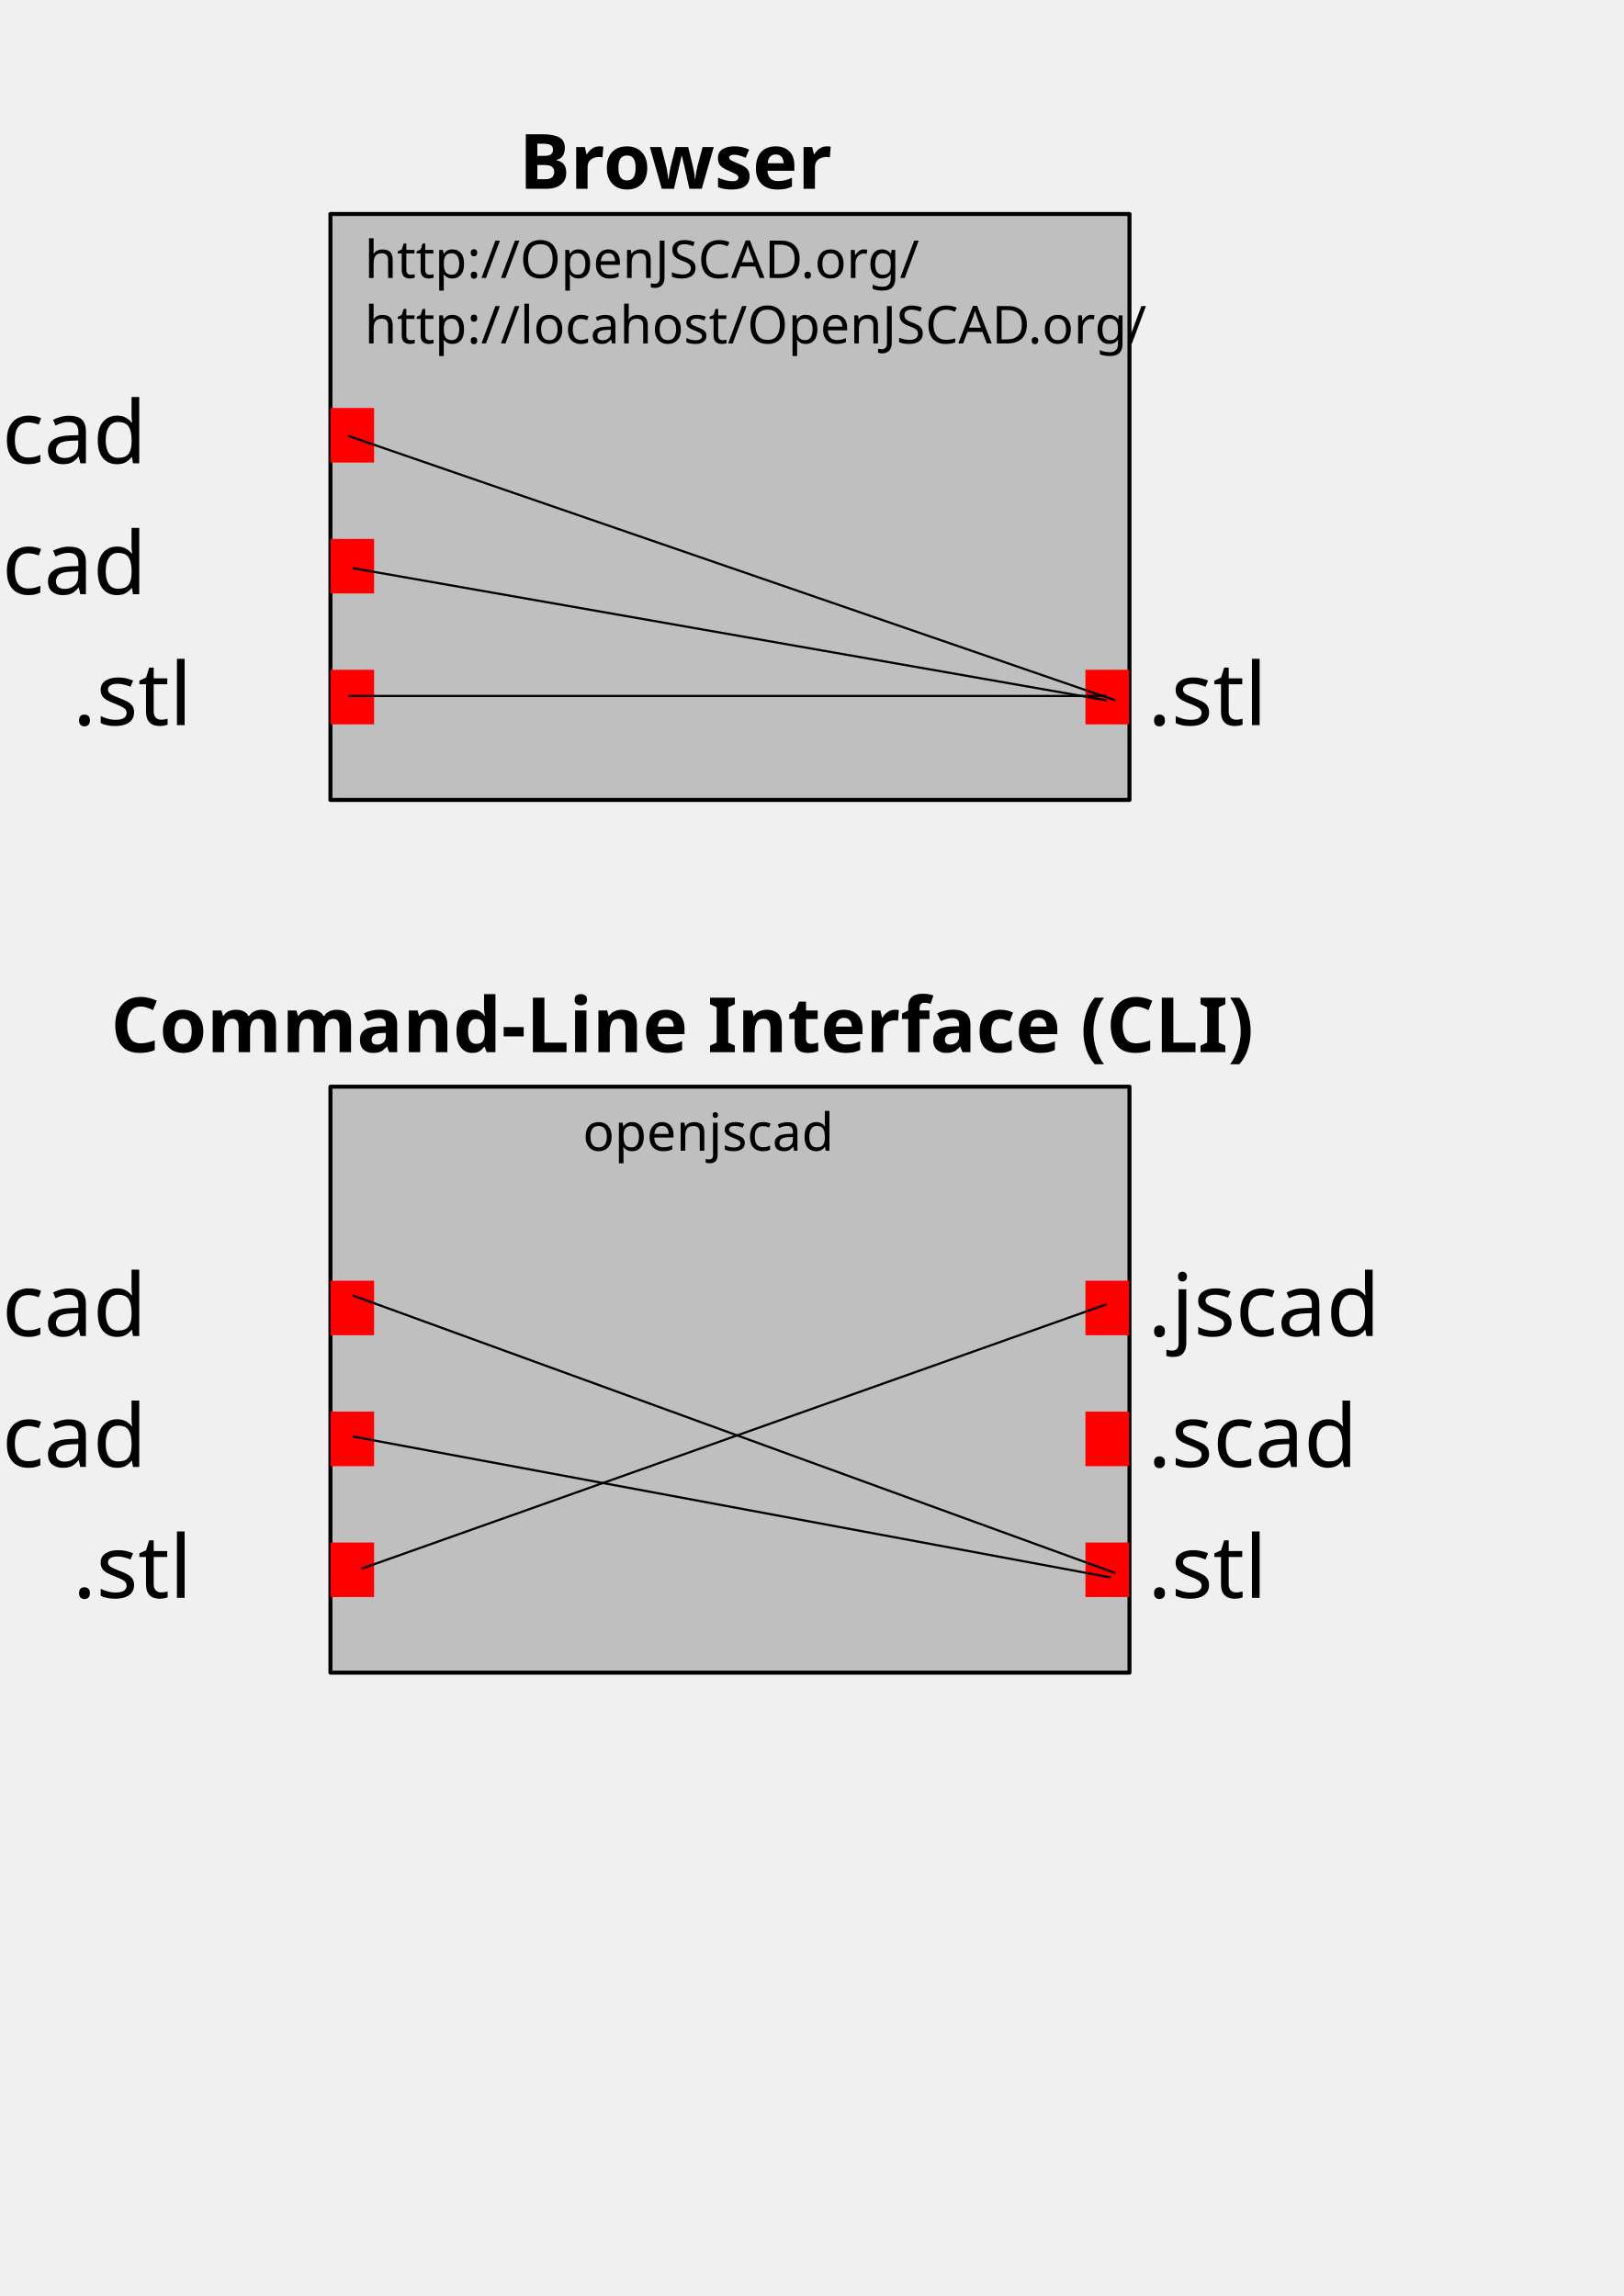
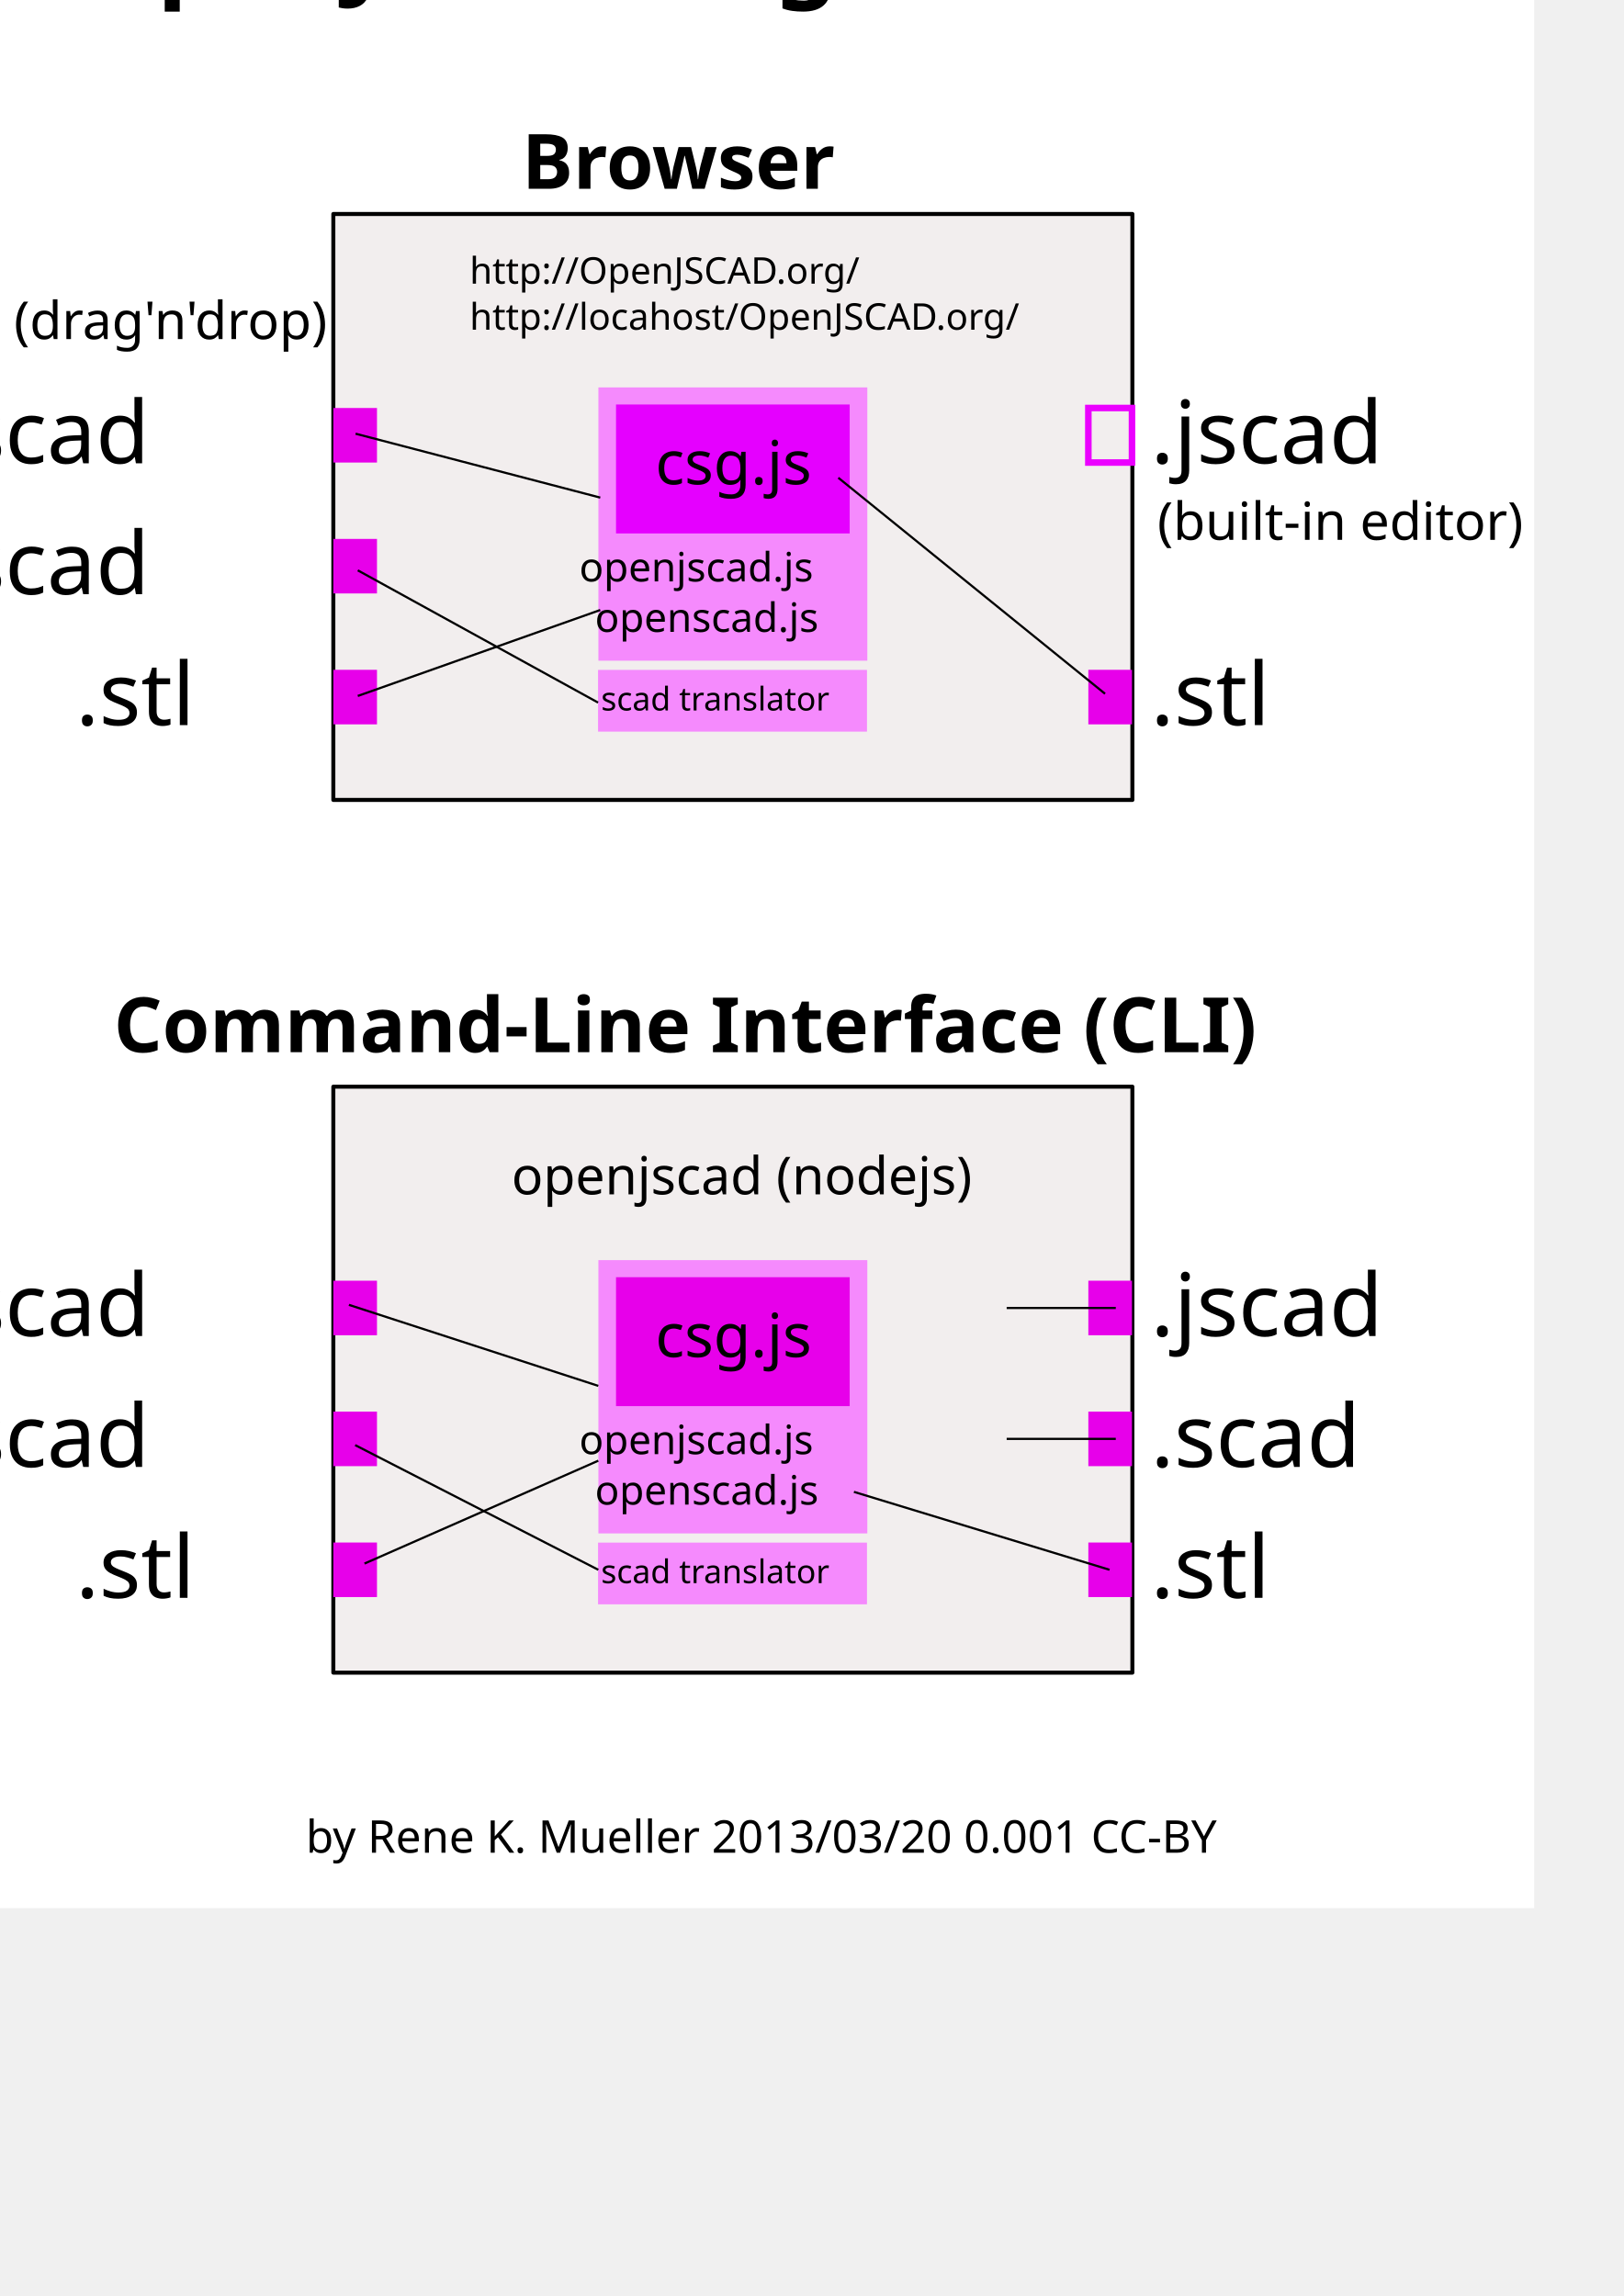
<svg xmlns="http://www.w3.org/2000/svg" width="744.094" height="1052.362" id="svg2" version="1.1">
  <defs id="defs4" />
  <g id="layer1">
-     <rect style="fill:#bfbfbf;fill-opacity:1;stroke:#000000;stroke-width:1.836;stroke-linecap:round;stroke-linejoin:round;stroke-miterlimit:4;stroke-opacity:1;stroke-dasharray:none;stroke-dashoffset:0" id="rect3967" width="366.182" height="268.571" x="151.429" y="98.076" />
-     <text xml:space="preserve" style="font-size:24px;font-style:normal;font-variant:normal;font-weight:normal;font-stretch:normal;text-align:start;line-height:125%;letter-spacing:0px;word-spacing:0px;writing-mode:lr-tb;text-anchor:start;fill:#000000;fill-opacity:1;stroke:none;font-family:Sans;-inkscape-font-specification:Sans" x="167.062" y="127.417" id="text3757">
-       <tspan id="tspan3759" x="167.062" y="127.417">http://OpenJSCAD.org/</tspan>
-       <tspan x="167.062" y="157.417" id="tspan3763">http://locahost/OpenJSCAD.org/</tspan>
+     <rect style="fill:#ffffff;fill-opacity:1;stroke:none" id="rect4300" width="711.147" height="941.462" x="-8.081" y="-66.887" />
+     <text xml:space="preserve" style="font-size:40px;font-style:normal;font-weight:normal;line-height:125%;letter-spacing:0px;word-spacing:0px;fill:#000000;fill-opacity:1;stroke:none;font-family:Sans" x="286.883" y="306.87" id="text4128">
+       <tspan id="tspan4130" x="286.883" y="306.87" />
    </text>
-     <rect y="498.076" x="151.429" height="268.571" width="366.182" id="rect3778" style="fill:#bfbfbf;fill-opacity:1;stroke:#000000;stroke-width:1.836;stroke-linecap:round;stroke-linejoin:round;stroke-miterlimit:4;stroke-opacity:1;stroke-dasharray:none;stroke-dashoffset:0" />
-     <text xml:space="preserve" style="font-size:35px;font-style:normal;font-variant:normal;font-weight:bold;font-stretch:normal;text-align:center;line-height:125%;letter-spacing:0px;word-spacing:0px;writing-mode:lr-tb;text-anchor:middle;fill:#000000;fill-opacity:1;stroke:none;font-family:Sans;-inkscape-font-specification:Sans Bold" x="332.36" y="86.529" id="text3788">
-       <tspan id="tspan3790" x="332.36" y="86.529">Browser</tspan>
+     <text id="text4254" y="-5.745" x="347.357" style="font-size:46.121px;font-style:normal;font-variant:normal;font-weight:bold;font-stretch:normal;text-align:center;line-height:125%;letter-spacing:0px;word-spacing:0px;writing-mode:lr-tb;text-anchor:middle;fill:#000000;fill-opacity:1;stroke:none;font-family:Sans;-inkscape-font-specification:Sans Bold" xml:space="preserve">
+       <tspan y="-5.745" x="347.357" id="tspan4256">OpenJSCAD.org Dual Use</tspan>
    </text>
-     <text xml:space="preserve" style="font-size:35px;font-style:normal;font-variant:normal;font-weight:bold;font-stretch:normal;text-align:center;line-height:125%;letter-spacing:0px;word-spacing:0px;writing-mode:lr-tb;text-anchor:middle;fill:#000000;fill-opacity:1;stroke:none;font-family:Sans;-inkscape-font-specification:Sans Bold" x="335.404" y="482.261" id="text3792">
-       <tspan id="tspan3794" x="335.404" y="482.261">Command-Line Interface (CLI)</tspan>
+     <rect style="fill:#f2eeee;fill-opacity:1;stroke:#000000;stroke-width:1.836;stroke-linecap:round;stroke-linejoin:round;stroke-miterlimit:4;stroke-opacity:1;stroke-dasharray:none;stroke-dashoffset:0" id="rect3967" width="366.182" height="268.571" x="152.756" y="98.076" />
+     <text xml:space="preserve" style="font-size:16.871px;font-style:normal;font-variant:normal;font-weight:normal;font-stretch:normal;text-align:start;line-height:125%;letter-spacing:0px;word-spacing:0px;writing-mode:lr-tb;text-anchor:start;fill:#000000;fill-opacity:1;stroke:none;font-family:Sans;-inkscape-font-specification:Sans" x="215.215" y="130.026" id="text3757">
+       <tspan id="tspan3759" x="215.215" y="130.026">http://OpenJSCAD.org/</tspan>
+       <tspan x="215.215" y="151.114" id="tspan3763">http://locahost/OpenJSCAD.org/</tspan>
    </text>
-     <text xml:space="preserve" style="font-size:40px;font-style:normal;font-variant:normal;font-weight:normal;font-stretch:normal;text-align:end;line-height:125%;letter-spacing:0px;word-spacing:0px;writing-mode:lr-tb;text-anchor:end;fill:#000000;fill-opacity:1;stroke:none;font-family:Sans;-inkscape-font-specification:Sans" x="140" y="612.362" id="text3826">
-       <tspan id="tspan3828" x="140" y="612.362">.jscad</tspan>
-       <tspan x="140" y="662.362" id="tspan3832" />
+     <rect y="498.076" x="152.756" height="268.571" width="366.182" id="rect3778" style="fill:#f2eeee;fill-opacity:1;stroke:#000000;stroke-width:1.836;stroke-linecap:round;stroke-linejoin:round;stroke-miterlimit:4;stroke-opacity:1;stroke-dasharray:none;stroke-dashoffset:0" />
+     <text xml:space="preserve" style="font-size:35px;font-style:normal;font-variant:normal;font-weight:bold;font-stretch:normal;text-align:center;line-height:125%;letter-spacing:0px;word-spacing:0px;writing-mode:lr-tb;text-anchor:middle;fill:#000000;fill-opacity:1;stroke:none;font-family:Sans;-inkscape-font-specification:Sans Bold" x="333.688" y="86.529" id="text3788">
+       <tspan id="tspan3790" x="333.688" y="86.529">Browser</tspan>
    </text>
-     <text id="text3844" y="672.362" x="140" style="font-size:40px;font-style:normal;font-variant:normal;font-weight:normal;font-stretch:normal;text-align:end;line-height:125%;letter-spacing:0px;word-spacing:0px;writing-mode:lr-tb;text-anchor:end;fill:#000000;fill-opacity:1;stroke:none;font-family:Sans;-inkscape-font-specification:Sans" xml:space="preserve">
-       <tspan y="672.362" x="140" id="tspan3846">.scad</tspan>
-       <tspan id="tspan3848" y="722.362" x="140" />
+     <text xml:space="preserve" style="font-size:35px;font-style:normal;font-variant:normal;font-weight:bold;font-stretch:normal;text-align:center;line-height:125%;letter-spacing:0px;word-spacing:0px;writing-mode:lr-tb;text-anchor:middle;fill:#000000;fill-opacity:1;stroke:none;font-family:Sans;-inkscape-font-specification:Sans Bold" x="336.732" y="482.261" id="text3792">
+       <tspan id="tspan3794" x="336.732" y="482.261">Command-Line Interface (CLI)</tspan>
    </text>
-     <text xml:space="preserve" style="font-size:40px;font-style:normal;font-variant:normal;font-weight:normal;font-stretch:normal;text-align:end;line-height:125%;letter-spacing:0px;word-spacing:0px;writing-mode:lr-tb;text-anchor:end;fill:#000000;fill-opacity:1;stroke:none;font-family:Sans;-inkscape-font-specification:Sans" x="140" y="732.362" id="text3850">
-       <tspan x="140" y="732.362" id="tspan3854">.stl</tspan>
+     <text xml:space="preserve" style="font-size:40px;font-style:normal;font-variant:normal;font-weight:normal;font-stretch:normal;text-align:end;line-height:125%;letter-spacing:0px;word-spacing:0px;writing-mode:lr-tb;text-anchor:end;fill:#000000;fill-opacity:1;stroke:none;font-family:Sans;-inkscape-font-specification:Sans" x="141.328" y="612.362" id="text3826">
+       <tspan id="tspan3828" x="141.328" y="612.362">.jscad</tspan>
+       <tspan x="141.328" y="662.362" id="tspan3832" />
    </text>
-     <text id="text3886" y="612.362" x="526" style="font-size:40px;font-style:normal;font-variant:normal;font-weight:normal;font-stretch:normal;text-align:start;line-height:125%;letter-spacing:0px;word-spacing:0px;writing-mode:lr-tb;text-anchor:start;fill:#000000;fill-opacity:1;stroke:none;font-family:Sans;-inkscape-font-specification:Sans" xml:space="preserve">
-       <tspan y="612.362" x="526" id="tspan3888">.jscad</tspan>
-       <tspan id="tspan3890" y="662.362" x="526" />
+     <text id="text3844" y="672.362" x="141.328" style="font-size:40px;font-style:normal;font-variant:normal;font-weight:normal;font-stretch:normal;text-align:end;line-height:125%;letter-spacing:0px;word-spacing:0px;writing-mode:lr-tb;text-anchor:end;fill:#000000;fill-opacity:1;stroke:none;font-family:Sans;-inkscape-font-specification:Sans" xml:space="preserve">
+       <tspan y="672.362" x="141.328" id="tspan3846">.scad</tspan>
+       <tspan id="tspan3848" y="722.362" x="141.328" />
    </text>
-     <text xml:space="preserve" style="font-size:40px;font-style:normal;font-variant:normal;font-weight:normal;font-stretch:normal;text-align:start;line-height:125%;letter-spacing:0px;word-spacing:0px;writing-mode:lr-tb;text-anchor:start;fill:#000000;fill-opacity:1;stroke:none;font-family:Sans;-inkscape-font-specification:Sans" x="526" y="672.362" id="text3892">
-       <tspan id="tspan3894" x="526" y="672.362">.scad</tspan>
-       <tspan x="526" y="722.362" id="tspan3896" />
+     <text xml:space="preserve" style="font-size:40px;font-style:normal;font-variant:normal;font-weight:normal;font-stretch:normal;text-align:end;line-height:125%;letter-spacing:0px;word-spacing:0px;writing-mode:lr-tb;text-anchor:end;fill:#000000;fill-opacity:1;stroke:none;font-family:Sans;-inkscape-font-specification:Sans" x="141.328" y="732.362" id="text3850">
+       <tspan x="141.328" y="732.362" id="tspan3854">.stl</tspan>
    </text>
-     <text id="text3898" y="732.362" x="526" style="font-size:40px;font-style:normal;font-variant:normal;font-weight:normal;font-stretch:normal;text-align:start;line-height:125%;letter-spacing:0px;word-spacing:0px;writing-mode:lr-tb;text-anchor:start;fill:#000000;fill-opacity:1;stroke:none;font-family:Sans;-inkscape-font-specification:Sans" xml:space="preserve">
-       <tspan id="tspan3900" y="732.362" x="526">.stl</tspan>
+     <text id="text3886" y="612.362" x="527.328" style="font-size:40px;font-style:normal;font-variant:normal;font-weight:normal;font-stretch:normal;text-align:start;line-height:125%;letter-spacing:0px;word-spacing:0px;writing-mode:lr-tb;text-anchor:start;fill:#000000;fill-opacity:1;stroke:none;font-family:Sans;-inkscape-font-specification:Sans" xml:space="preserve">
+       <tspan y="612.362" x="527.328" id="tspan3888">.jscad</tspan>
+       <tspan id="tspan3890" y="662.362" x="527.328" />
    </text>
-     <rect style="fill:#ff0000;fill-opacity:1;stroke:none" id="rect3858" width="20" height="25" x="151.429" y="587.005" />
-     <rect y="647.005" x="151.429" height="25" width="20" id="rect3860" style="fill:#ff0000;fill-opacity:1;stroke:none" />
-     <rect style="fill:#ff0000;fill-opacity:1;stroke:none" id="rect3862" width="20" height="25" x="151.429" y="707.005" />
-     <rect style="fill:#ff0000;fill-opacity:1;stroke:none" id="rect3868" width="20" height="25" x="497.429" y="647.005" />
-     <rect y="707.005" x="497.429" height="25" width="20" id="rect3870" style="fill:#ff0000;fill-opacity:1;stroke:none" />
-     <rect y="587.005" x="497.429" height="25" width="20" id="rect3904" style="fill:#ff0000;fill-opacity:1;stroke:none" />
-     <rect y="187.005" x="151.429" height="25" width="20" id="rect3906" style="fill:#ff0000;fill-opacity:1;stroke:none" />
-     <rect style="fill:#ff0000;fill-opacity:1;stroke:none" id="rect3908" width="20" height="25" x="151.429" y="247.005" />
-     <rect y="307.005" x="151.429" height="25" width="20" id="rect3910" style="fill:#ff0000;fill-opacity:1;stroke:none" />
-     <text id="text3926" y="212.362" x="140" style="font-size:40px;font-style:normal;font-variant:normal;font-weight:normal;font-stretch:normal;text-align:end;line-height:125%;letter-spacing:0px;word-spacing:0px;writing-mode:lr-tb;text-anchor:end;fill:#000000;fill-opacity:1;stroke:none;font-family:Sans;-inkscape-font-specification:Sans" xml:space="preserve">
-       <tspan y="212.362" x="140" id="tspan3928">.jscad</tspan>
-       <tspan id="tspan3930" y="262.362" x="140" />
+     <text xml:space="preserve" style="font-size:40px;font-style:normal;font-variant:normal;font-weight:normal;font-stretch:normal;text-align:start;line-height:125%;letter-spacing:0px;word-spacing:0px;writing-mode:lr-tb;text-anchor:start;fill:#000000;fill-opacity:1;stroke:none;font-family:Sans;-inkscape-font-specification:Sans" x="527.328" y="672.362" id="text3892">
+       <tspan id="tspan3894" x="527.328" y="672.362">.scad</tspan>
+       <tspan x="527.328" y="722.362" id="tspan3896" />
    </text>
-     <text xml:space="preserve" style="font-size:40px;font-style:normal;font-variant:normal;font-weight:normal;font-stretch:normal;text-align:end;line-height:125%;letter-spacing:0px;word-spacing:0px;writing-mode:lr-tb;text-anchor:end;fill:#000000;fill-opacity:1;stroke:none;font-family:Sans;-inkscape-font-specification:Sans" x="140" y="272.362" id="text3932">
-       <tspan id="tspan3934" x="140" y="272.362">.scad</tspan>
-       <tspan x="140" y="322.362" id="tspan3936" />
+     <text id="text3898" y="732.362" x="527.328" style="font-size:40px;font-style:normal;font-variant:normal;font-weight:normal;font-stretch:normal;text-align:start;line-height:125%;letter-spacing:0px;word-spacing:0px;writing-mode:lr-tb;text-anchor:start;fill:#000000;fill-opacity:1;stroke:none;font-family:Sans;-inkscape-font-specification:Sans" xml:space="preserve">
+       <tspan id="tspan3900" y="732.362" x="527.328">.stl</tspan>
    </text>
-     <text id="text3938" y="332.362" x="140" style="font-size:40px;font-style:normal;font-variant:normal;font-weight:normal;font-stretch:normal;text-align:end;line-height:125%;letter-spacing:0px;word-spacing:0px;writing-mode:lr-tb;text-anchor:end;fill:#000000;fill-opacity:1;stroke:none;font-family:Sans;-inkscape-font-specification:Sans" xml:space="preserve">
-       <tspan id="tspan3940" y="332.362" x="140">.stl</tspan>
+     <rect style="fill:#e700ea;fill-opacity:1;stroke:none" id="rect3858" width="20" height="25" x="152.756" y="587.005" />
+     <rect y="647.005" x="152.756" height="25" width="20" id="rect3860" style="fill:#e700ea;fill-opacity:1;stroke:none" />
+     <rect style="fill:#e700ea;fill-opacity:1;stroke:none" id="rect3862" width="20" height="25" x="152.756" y="707.005" />
+     <rect style="fill:#e700ea;fill-opacity:1;stroke:none" id="rect3868" width="20" height="25" x="498.756" y="647.005" />
+     <rect y="707.005" x="498.756" height="25" width="20" id="rect3870" style="fill:#e700ea;fill-opacity:1;stroke:none" />
+     <rect y="587.005" x="498.756" height="25" width="20" id="rect3904" style="fill:#e700ea;fill-opacity:1;stroke:none" />
+     <rect y="187.005" x="152.756" height="25" width="20" id="rect3906" style="fill:#e700ea;fill-opacity:1;stroke:none" />
+     <rect style="fill:#e700ea;fill-opacity:1;stroke:none" id="rect3908" width="20" height="25" x="152.756" y="247.005" />
+     <rect y="307.005" x="152.756" height="25" width="20" id="rect3910" style="fill:#e700ea;fill-opacity:1;stroke:none" />
+     <text id="text3926" y="212.362" x="141.328" style="font-size:40px;font-style:normal;font-variant:normal;font-weight:normal;font-stretch:normal;text-align:end;line-height:125%;letter-spacing:0px;word-spacing:0px;writing-mode:lr-tb;text-anchor:end;fill:#000000;fill-opacity:1;stroke:none;font-family:Sans;-inkscape-font-specification:Sans" xml:space="preserve">
+       <tspan y="212.362" x="141.328" id="tspan3928">.jscad</tspan>
+       <tspan id="tspan3930" y="262.362" x="141.328" />
    </text>
-     <text xml:space="preserve" style="font-size:40px;font-style:normal;font-variant:normal;font-weight:normal;font-stretch:normal;text-align:start;line-height:125%;letter-spacing:0px;word-spacing:0px;writing-mode:lr-tb;text-anchor:start;fill:#000000;fill-opacity:1;stroke:none;font-family:Sans;-inkscape-font-specification:Sans" x="526" y="332.362" id="text3950">
-       <tspan x="526" y="332.362" id="tspan3952">.stl</tspan>
+     <text xml:space="preserve" style="font-size:40px;font-style:normal;font-variant:normal;font-weight:normal;font-stretch:normal;text-align:end;line-height:125%;letter-spacing:0px;word-spacing:0px;writing-mode:lr-tb;text-anchor:end;fill:#000000;fill-opacity:1;stroke:none;font-family:Sans;-inkscape-font-specification:Sans" x="141.328" y="272.362" id="text3932">
+       <tspan id="tspan3934" x="141.328" y="272.362">.scad</tspan>
+       <tspan x="141.328" y="322.362" id="tspan3936" />
    </text>
-     <rect style="fill:#ff0000;fill-opacity:1;stroke:none" id="rect3954" width="20" height="25" x="497.429" y="307.005" />
-     <text id="text4014" y="527.417" x="267.062" style="font-size:24px;font-style:normal;font-variant:normal;font-weight:normal;font-stretch:normal;text-align:start;line-height:125%;letter-spacing:0px;word-spacing:0px;writing-mode:lr-tb;text-anchor:start;fill:#000000;fill-opacity:1;stroke:none;font-family:Sans;-inkscape-font-specification:Sans" xml:space="preserve">
-       <tspan id="tspan4018" y="527.417" x="267.062">openjscad</tspan>
+     <text id="text3938" y="332.362" x="141.328" style="font-size:40px;font-style:normal;font-variant:normal;font-weight:normal;font-stretch:normal;text-align:end;line-height:125%;letter-spacing:0px;word-spacing:0px;writing-mode:lr-tb;text-anchor:end;fill:#000000;fill-opacity:1;stroke:none;font-family:Sans;-inkscape-font-specification:Sans" xml:space="preserve">
+       <tspan id="tspan3940" y="332.362" x="141.328">.stl</tspan>
    </text>
-     <path style="fill:none;stroke:#000000;stroke-width:1px;stroke-linecap:butt;stroke-linejoin:miter;stroke-opacity:1" d="M 165.665,719.012 507.097,597.794" id="path4022" />
-     <path style="fill:none;stroke:#000000;stroke-width:1px;stroke-linecap:butt;stroke-linejoin:miter;stroke-opacity:1" d="m 161.624,658.403 347.492,64.65" id="path4024" />
-     <path style="fill:none;stroke:#000000;stroke-width:1px;stroke-linecap:butt;stroke-linejoin:miter;stroke-opacity:1" d="M 161.624,593.753 511.137,721.032" id="path4026" />
-     <path style="fill:none;stroke:#000000;stroke-width:1px;stroke-linecap:butt;stroke-linejoin:miter;stroke-opacity:1" d="m 159.604,199.793 351.533,121.218 0,0" id="path4041" />
-     <path style="fill:none;stroke:#000000;stroke-width:1px;stroke-linecap:butt;stroke-linejoin:miter;stroke-opacity:1" d="m 161.624,260.403 345.472,60.609" id="path4043" />
-     <path style="fill:none;stroke:#000000;stroke-width:1px;stroke-linecap:butt;stroke-linejoin:miter;stroke-opacity:1" d="m 159.604,318.991 347.492,0" id="path4045" />
+     <text xml:space="preserve" style="font-size:40px;font-style:normal;font-variant:normal;font-weight:normal;font-stretch:normal;text-align:start;line-height:125%;letter-spacing:0px;word-spacing:0px;writing-mode:lr-tb;text-anchor:start;fill:#000000;fill-opacity:1;stroke:none;font-family:Sans;-inkscape-font-specification:Sans" x="527.328" y="332.362" id="text3950">
+       <tspan x="527.328" y="332.362" id="tspan3952">.stl</tspan>
+     </text>
+     <rect style="fill:#e700ea;fill-opacity:1;stroke:none" id="rect3954" width="20" height="25" x="498.756" y="307.005" />
+     <text id="text4014" y="547.417" x="234.41" style="font-size:24px;font-style:normal;font-variant:normal;font-weight:normal;font-stretch:normal;text-align:start;line-height:125%;letter-spacing:0px;word-spacing:0px;writing-mode:lr-tb;text-anchor:start;fill:#000000;fill-opacity:1;stroke:none;font-family:Sans;-inkscape-font-specification:Sans" xml:space="preserve">
+       <tspan id="tspan4018" y="547.417" x="234.41">openjscad (nodejs)</tspan>
+     </text>
+     <rect style="fill:#f58afd;fill-opacity:1;stroke:none" id="rect4126" width="123.239" height="125.259" x="274.228" y="177.57" />
+     <rect style="fill:#e500ff;fill-opacity:1;stroke:none" id="rect4107" width="107.076" height="59.094" x="282.309" y="185.399" />
+     <text xml:space="preserve" style="font-size:27.776px;font-style:normal;font-weight:normal;line-height:125%;letter-spacing:0px;word-spacing:0px;fill:#000000;fill-opacity:1;stroke:none;font-family:Sans" x="300.334" y="221.964" id="text4109">
+       <tspan id="tspan4111" x="300.334" y="221.964">csg.js</tspan>
+     </text>
+     <text id="text4132" y="266.499" x="335.897" style="font-size:18.492px;font-style:normal;font-variant:normal;font-weight:normal;font-stretch:normal;text-align:center;line-height:125%;letter-spacing:0px;word-spacing:0px;writing-mode:lr-tb;text-anchor:middle;fill:#000000;fill-opacity:1;stroke:none;font-family:Sans;-inkscape-font-specification:Sans" xml:space="preserve">
+       <tspan y="266.499" x="335.897" id="tspan4134">openjscad.js</tspan>
+       <tspan y="289.614" x="335.897" id="tspan4138">openscad.js</tspan>
+     </text>
+     <rect style="fill:#f58afd;fill-opacity:1;stroke:none" id="rect4158" width="123.239" height="28.284" x="274.069" y="307.052" />
+     <text xml:space="preserve" style="font-size:14.942px;font-style:normal;font-variant:normal;font-weight:normal;font-stretch:normal;text-align:center;line-height:125%;letter-spacing:0px;word-spacing:0px;writing-mode:lr-tb;text-anchor:middle;fill:#000000;fill-opacity:1;stroke:none;font-family:Sans;-inkscape-font-specification:Sans" x="337.489" y="325.635" id="text4160">
+       <tspan id="tspan4164" x="337.489" y="325.635">scad translator</tspan>
+     </text>
+     <path style="fill:none;stroke:#000000;stroke-width:1px;stroke-linecap:butt;stroke-linejoin:miter;stroke-opacity:1" d="M 163.962,318.991 275.079,279.595" id="path4168" />
+     <path style="fill:none;stroke:#000000;stroke-width:1px;stroke-linecap:butt;stroke-linejoin:miter;stroke-opacity:1" d="m 162.952,198.783 112.127,29.294 0,0" id="path4170" />
+     <path style="fill:none;stroke:#000000;stroke-width:1px;stroke-linecap:butt;stroke-linejoin:miter;stroke-opacity:1" d="m 163.962,261.413 110.107,60.609" id="path4172" />
+     <path style="fill:none;stroke:#000000;stroke-width:1px;stroke-linecap:butt;stroke-linejoin:miter;stroke-opacity:1" d="m 384.176,218.986 122.228,98.995" id="path4187" />
+     <rect y="577.57" x="274.228" height="125.259" width="123.239" id="rect4222" style="fill:#f58afd;fill-opacity:1;stroke:none" />
+     <rect y="585.399" x="282.309" height="59.094" width="107.076" id="rect4224" style="fill:#e700ea;fill-opacity:1;stroke:none" />
+     <text id="text4226" y="621.964" x="300.334" style="font-size:27.776px;font-style:normal;font-weight:normal;line-height:125%;letter-spacing:0px;word-spacing:0px;fill:#000000;fill-opacity:1;stroke:none;font-family:Sans" xml:space="preserve">
+       <tspan y="621.964" x="300.334" id="tspan4228">csg.js</tspan>
+     </text>
+     <text xml:space="preserve" style="font-size:18.492px;font-style:normal;font-variant:normal;font-weight:normal;font-stretch:normal;text-align:center;line-height:125%;letter-spacing:0px;word-spacing:0px;writing-mode:lr-tb;text-anchor:middle;fill:#000000;fill-opacity:1;stroke:none;font-family:Sans;-inkscape-font-specification:Sans" x="335.897" y="666.499" id="text4230">
+       <tspan id="tspan4232" x="335.897" y="666.499">openjscad.js</tspan>
+       <tspan id="tspan4234" x="335.897" y="689.614">openscad.js</tspan>
+     </text>
+     <rect y="707.052" x="274.069" height="28.284" width="123.239" id="rect4236" style="fill:#f58afd;fill-opacity:1;stroke:none" />
+     <text id="text4238" y="725.635" x="337.489" style="font-size:14.942px;font-style:normal;font-variant:normal;font-weight:normal;font-stretch:normal;text-align:center;line-height:125%;letter-spacing:0px;word-spacing:0px;writing-mode:lr-tb;text-anchor:middle;fill:#000000;fill-opacity:1;stroke:none;font-family:Sans;-inkscape-font-specification:Sans" xml:space="preserve">
+       <tspan y="725.635" x="337.489" id="tspan4240">scad translator</tspan>
+     </text>
+     <path style="fill:none;stroke:#000000;stroke-width:1px;stroke-linecap:butt;stroke-linejoin:miter;stroke-opacity:1" d="m 159.899,598.076 114.286,37.143" id="path4242" />
+     <path style="fill:none;stroke:#000000;stroke-width:1px;stroke-linecap:butt;stroke-linejoin:miter;stroke-opacity:1" d="m 162.756,662.362 111.429,57.143" id="path4244" />
+     <path style="fill:none;stroke:#000000;stroke-width:1px;stroke-linecap:butt;stroke-linejoin:miter;stroke-opacity:1" d="M 167.042,716.648 274.185,669.505" id="path4246" />
+     <path style="fill:none;stroke:#000000;stroke-width:1px;stroke-linecap:butt;stroke-linejoin:miter;stroke-opacity:1" d="m 391.328,683.791 117.143,35.714" id="path4248" />
+     <path style="fill:none;stroke:#000000;stroke-width:1px;stroke-linecap:butt;stroke-linejoin:miter;stroke-opacity:1" d="m 461.328,599.505 50,0" id="path4252" />
+     <text xml:space="preserve" style="font-size:40px;font-style:normal;font-variant:normal;font-weight:normal;font-stretch:normal;text-align:start;line-height:125%;letter-spacing:0px;word-spacing:0px;writing-mode:lr-tb;text-anchor:start;fill:#000000;fill-opacity:1;stroke:none;font-family:Sans;-inkscape-font-specification:Sans" x="527.328" y="212.362" id="text4258">
+       <tspan id="tspan4260" x="527.328" y="212.362">.jscad</tspan>
+       <tspan x="527.328" y="262.362" id="tspan4262" />
+     </text>
+     <text xml:space="preserve" style="font-size:24px;font-style:normal;font-variant:normal;font-weight:normal;font-stretch:normal;text-align:start;line-height:125%;letter-spacing:0px;word-spacing:0px;writing-mode:lr-tb;text-anchor:start;fill:#000000;fill-opacity:1;stroke:none;font-family:Sans;-inkscape-font-specification:Sans" x="530.41" y="247.417" id="text4264">
+       <tspan x="530.41" y="247.417" id="tspan4266">(built-in editor)</tspan>
+     </text>
+     <text id="text4268" y="155.417" x="6.41" style="font-size:24px;font-style:normal;font-variant:normal;font-weight:normal;font-stretch:normal;text-align:start;line-height:125%;letter-spacing:0px;word-spacing:0px;writing-mode:lr-tb;text-anchor:start;fill:#000000;fill-opacity:1;stroke:none;font-family:Sans;-inkscape-font-specification:Sans" xml:space="preserve">
+       <tspan id="tspan4270" y="155.417" x="6.41">(drag'n'drop)</tspan>
+     </text>
+     <rect style="fill:none;stroke:#eb00ff;stroke-width:3;stroke-miterlimit:4;stroke-opacity:1;stroke-dasharray:none" id="rect4285" width="20" height="25" x="498.756" y="187.005" />
+     <path id="path4298" d="m 461.328,659.505 50,0" style="fill:none;stroke:#000000;stroke-width:1px;stroke-linecap:butt;stroke-linejoin:miter;stroke-opacity:1" />
+     <text xml:space="preserve" style="font-size:20.705px;font-style:normal;font-weight:normal;line-height:125%;letter-spacing:0px;word-spacing:0px;fill:#000000;fill-opacity:1;stroke:none;font-family:Sans" x="140.176" y="849.176" id="text4302">
+       <tspan id="tspan4304" x="140.176" y="849.176">by Rene K. Mueller 2013/03/20 0.001 CC-BY</tspan>
+     </text>
  </g>
</svg>
